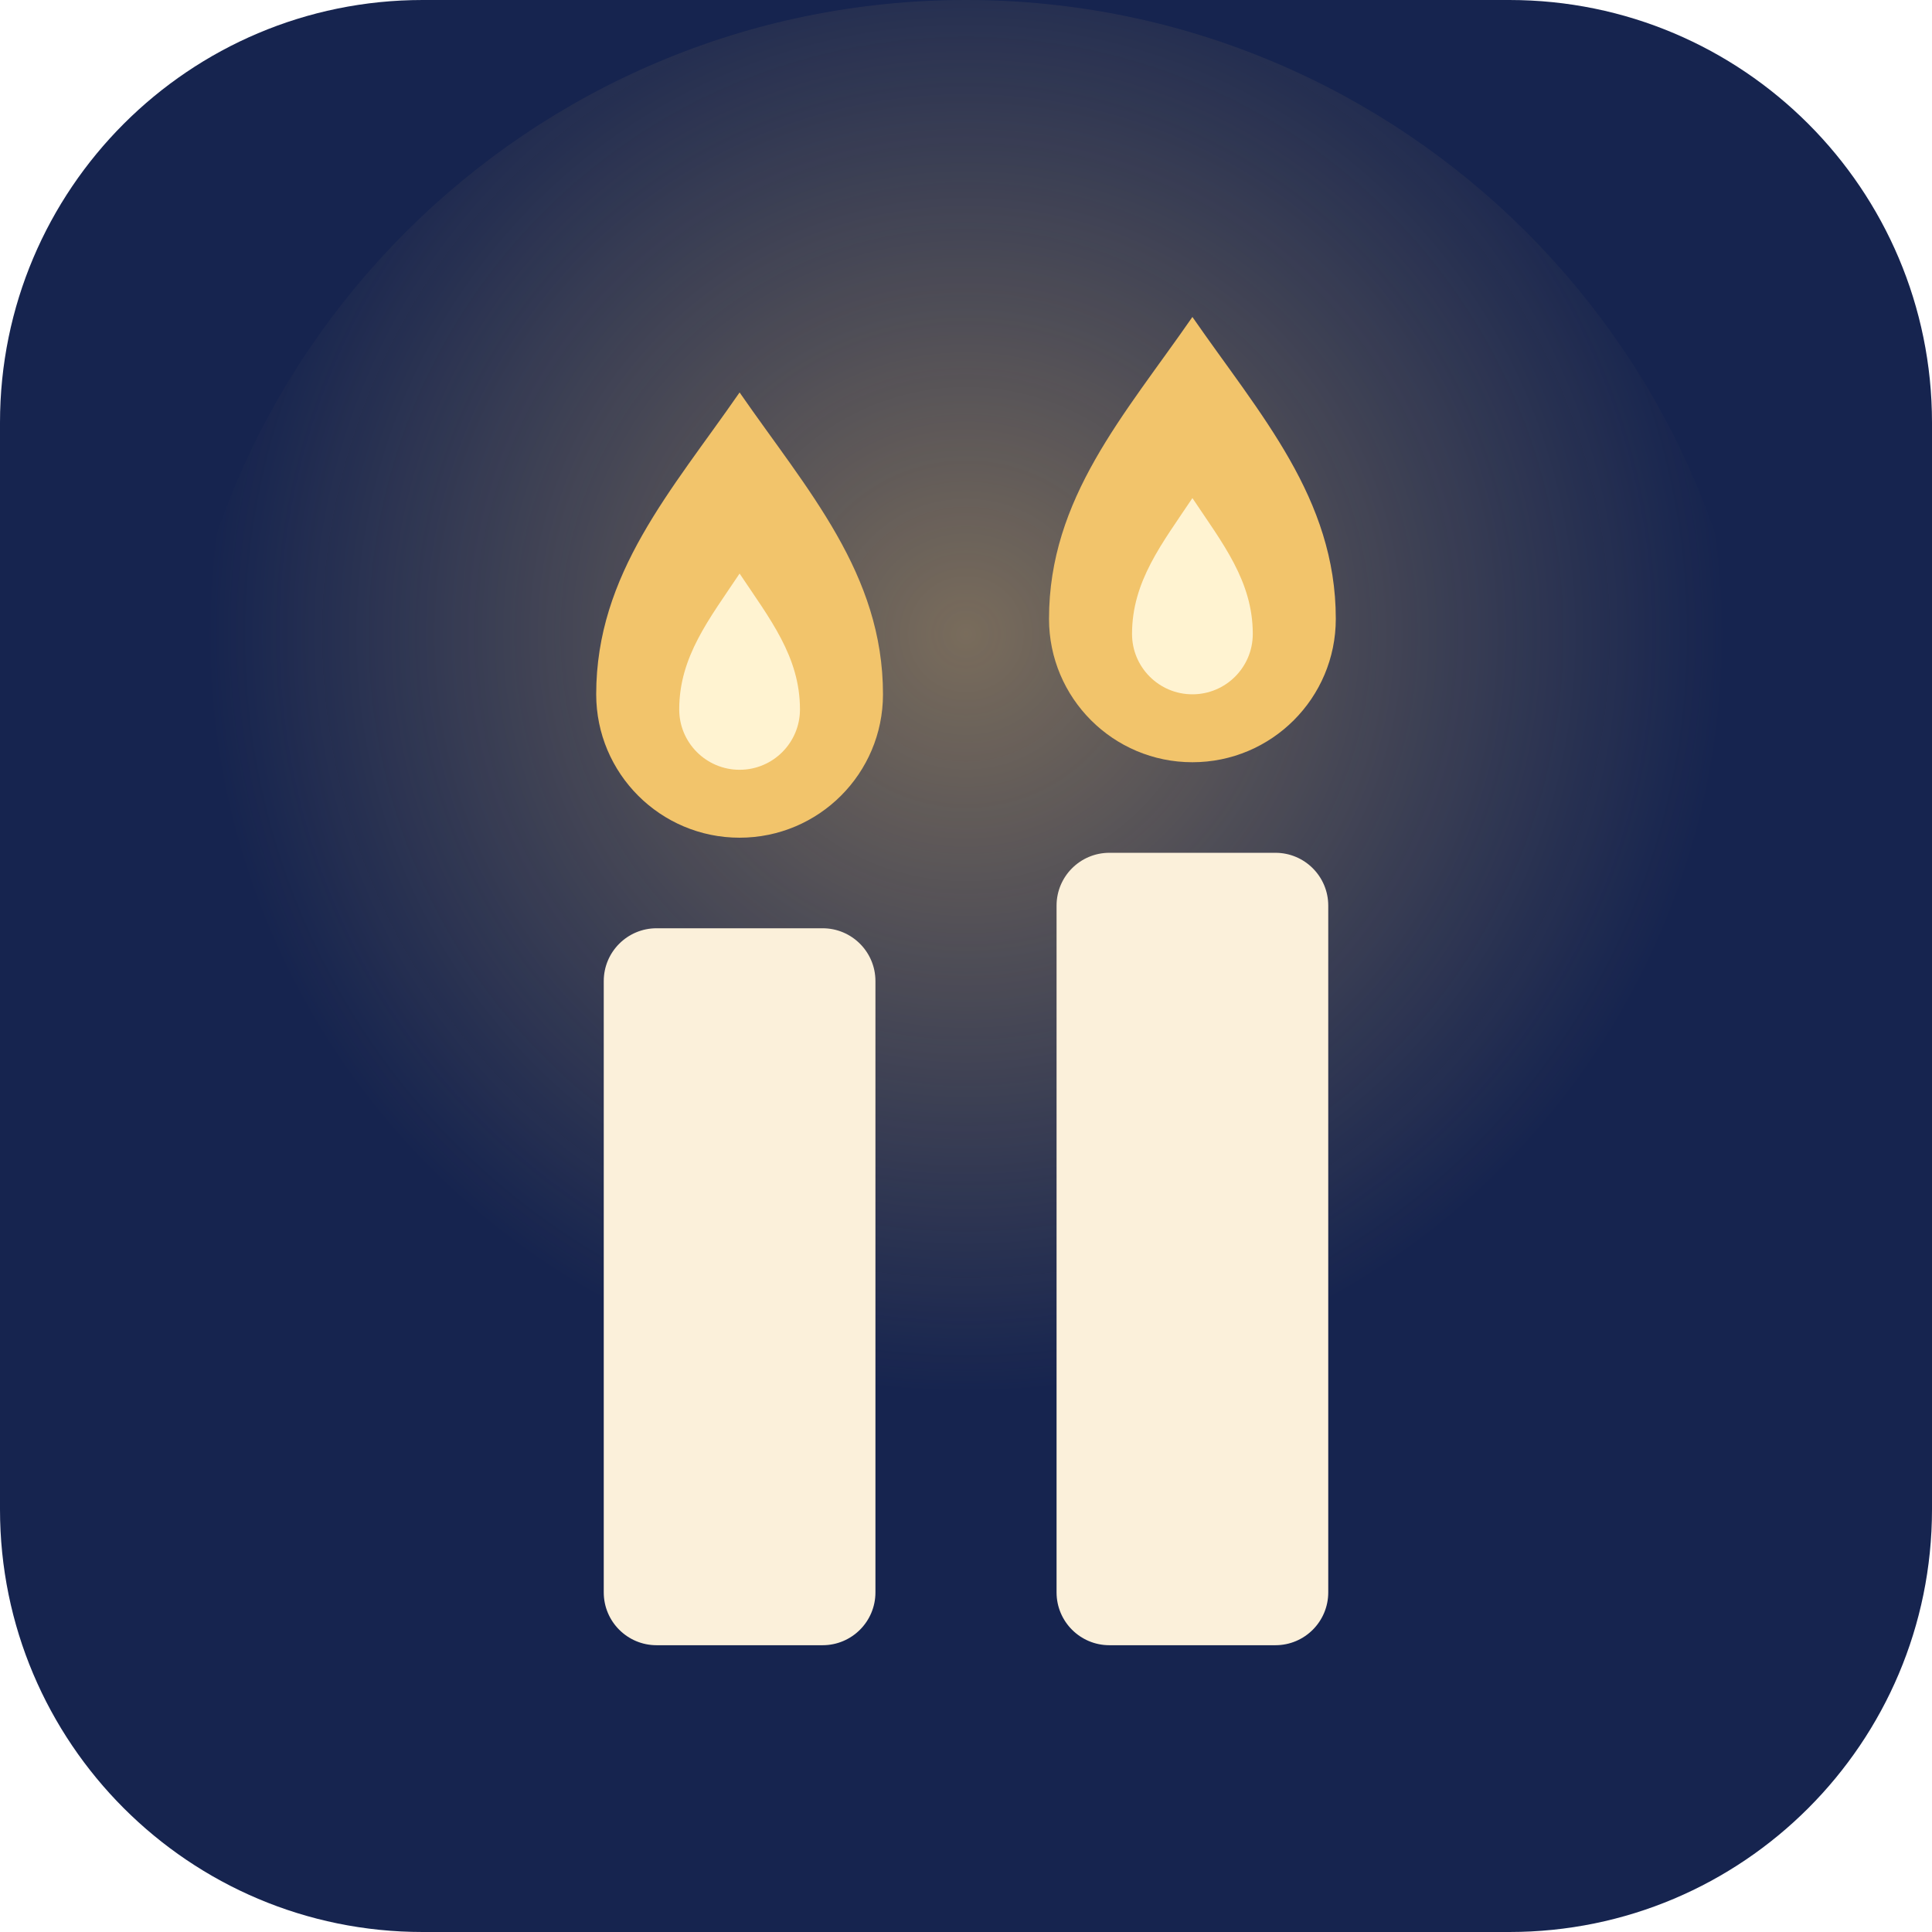
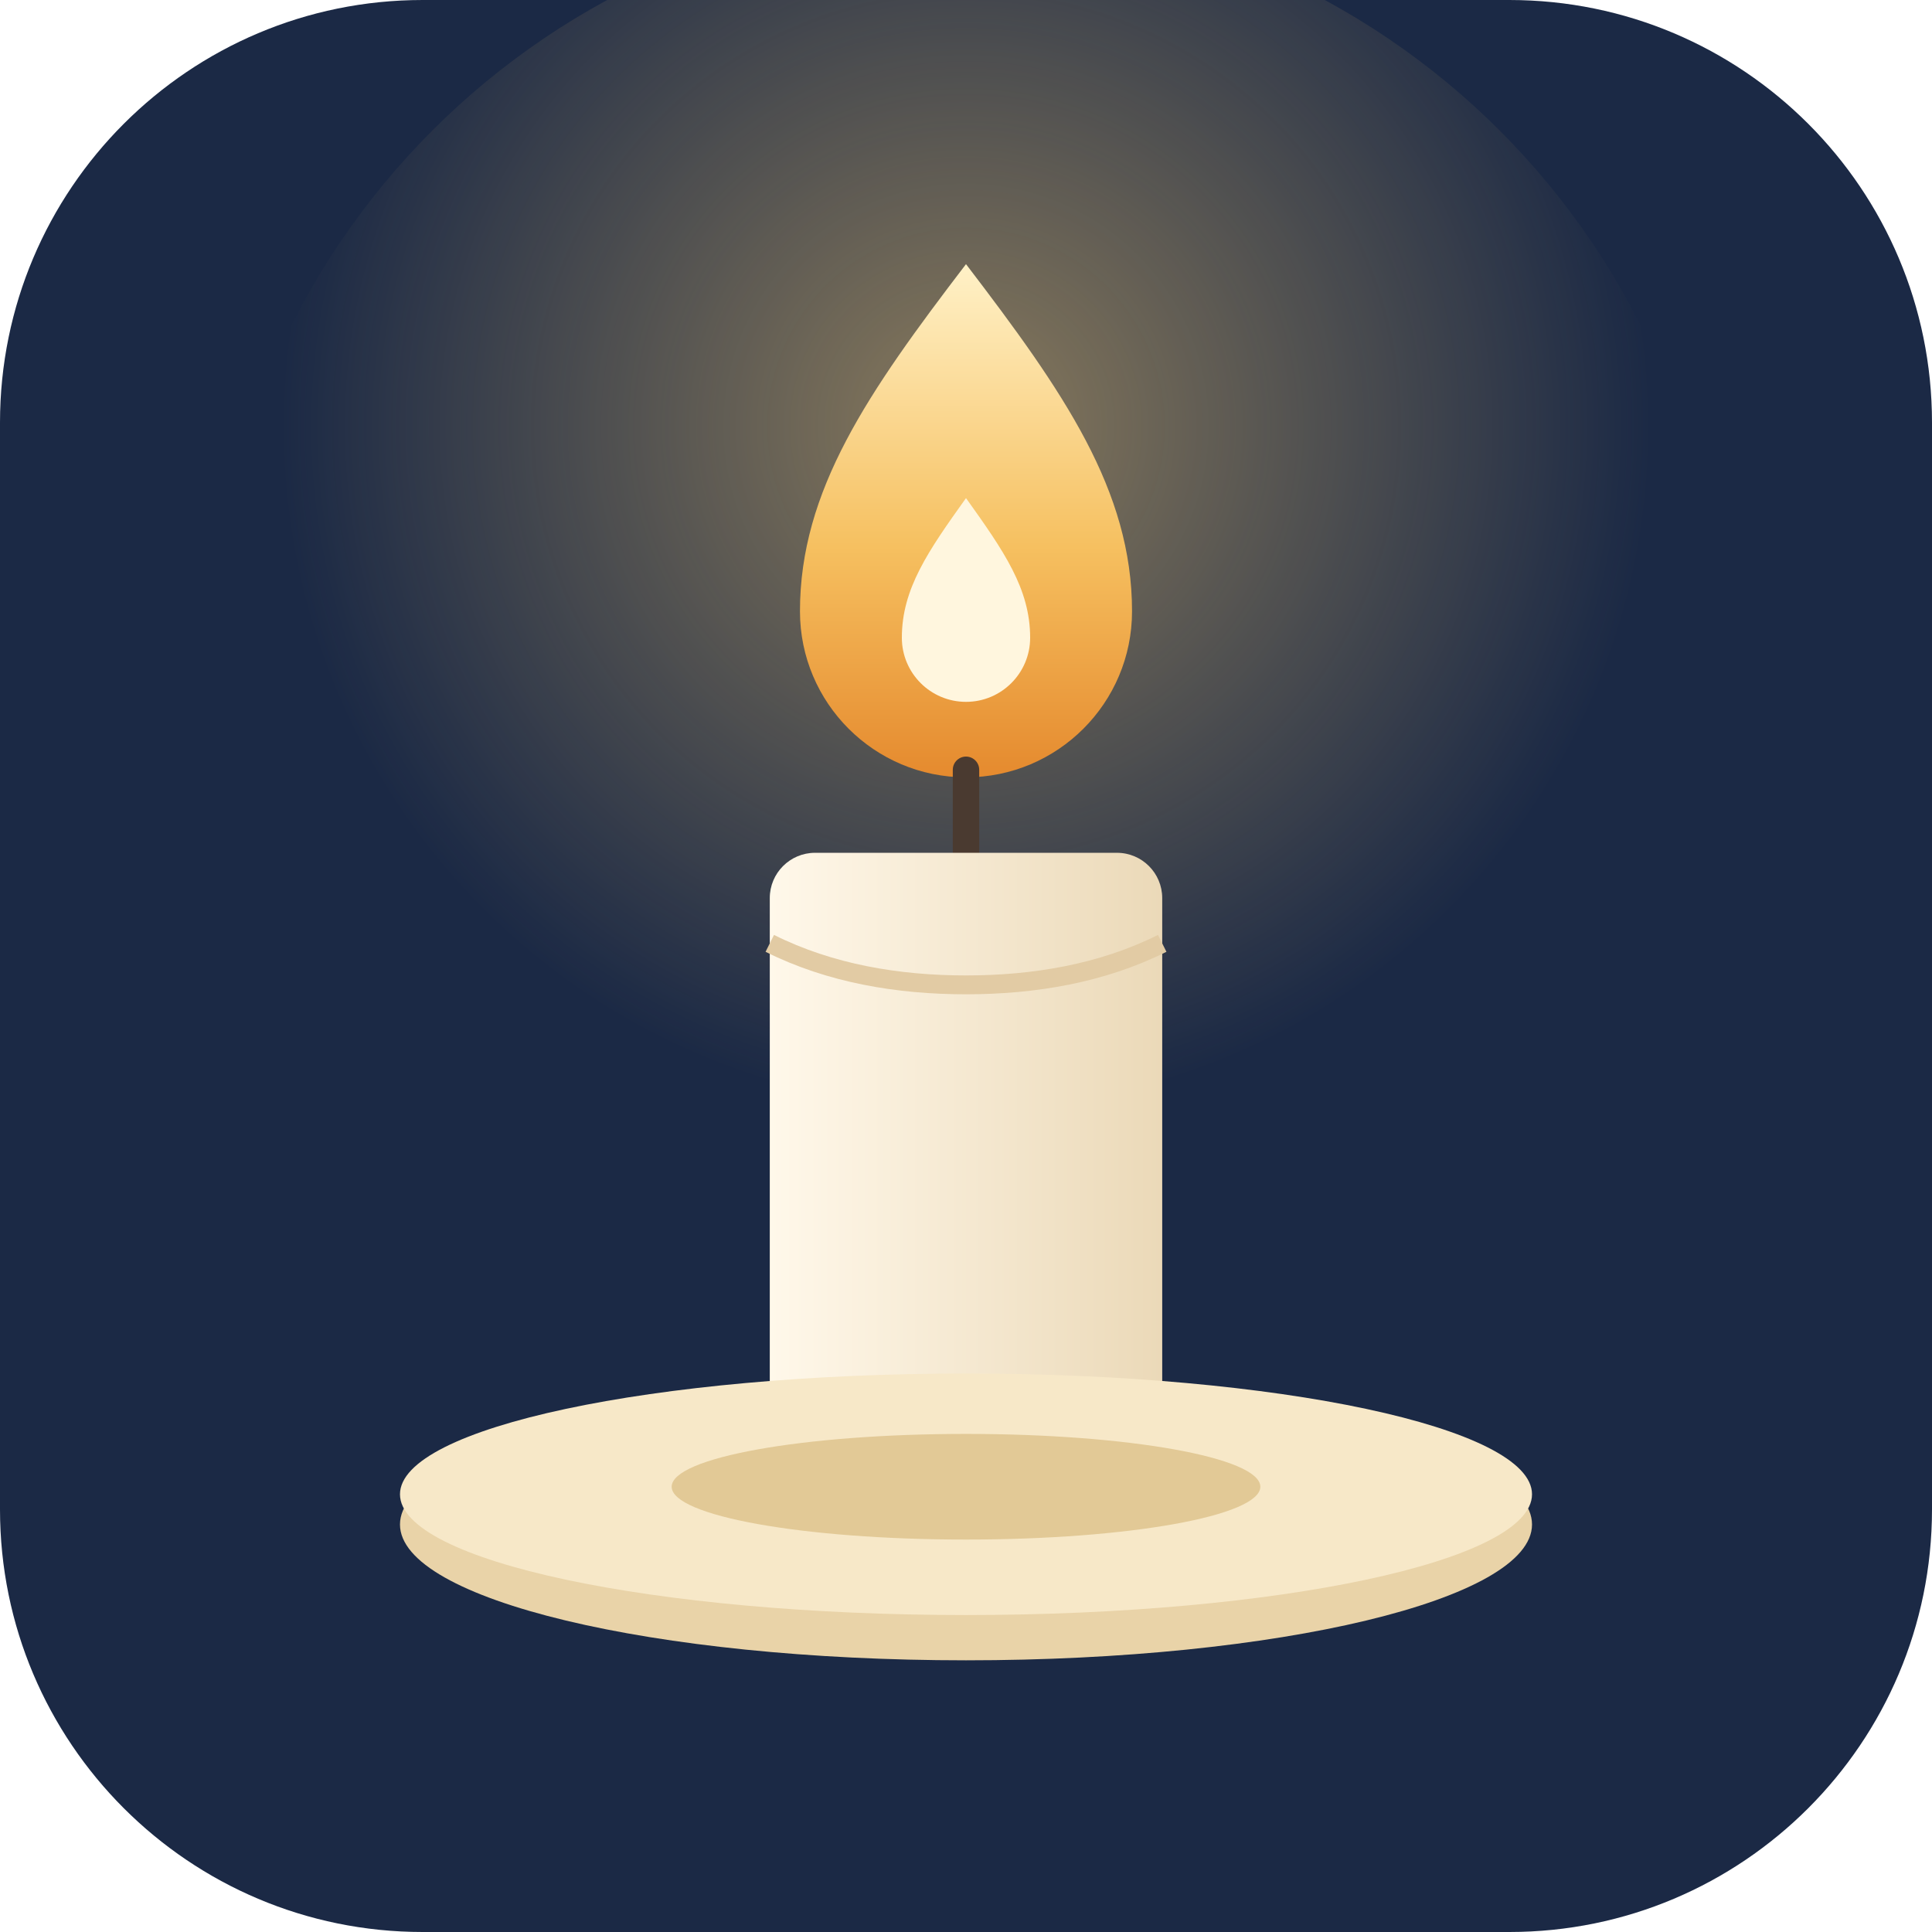
<svg xmlns="http://www.w3.org/2000/svg" viewBox="0 0 512 512">
+   <rect width="512" height="512" rx="112" fill="#1B2945" />
  <defs>
-     <radialGradient id="g" cx="50%" cy="40%" r="48%">
-       <stop offset="0" stop-color="#F2C46B" stop-opacity=".45" />
-       <stop offset="1" stop-color="#F2C46B" stop-opacity="0" />
+     <radialGradient id="cg" cx="50%" cy="34%" r="46%">
+       <stop offset="0" stop-color="#F6CB74" stop-opacity=".5" />
+       <stop offset="1" stop-color="#F6CB74" stop-opacity="0" />
    </radialGradient>
+     <linearGradient id="cf" x1="0" y1="0" x2="0" y2="1">
+       <stop offset="0" stop-color="#FFF1C7" />
+       <stop offset=".55" stop-color="#F6C060" />
+       <stop offset="1" stop-color="#E58A2E" />
+     </linearGradient>
+     <linearGradient id="cb" x1="0" y1="0" x2="1" y2="0">
+       <stop offset="0" stop-color="#FFF8EA" />
+       <stop offset="1" stop-color="#EBD9B8" />
+     </linearGradient>
  </defs>
-   <rect width="512" height="512" rx="112" fill="#16244F" />
-   <circle cx="256" cy="210" r="210" fill="url(#g)" />
-   <path d="M196 104c18 26 38 48 38 80a38 38 0 0 1-76 0c0-32 20-54 38-80z" fill="#F2C46B" />
-   <path d="M196 152c8 12 16 22 16 36a16 16 0 0 1-32 0c0-14 8-24 16-36z" fill="#FFF3D1" />
-   <rect x="160" y="246" width="72" height="190" rx="14" fill="#FBF0DA" />
-   <path d="M316 84c18 26 38 48 38 80a38 38 0 0 1-76 0c0-32 20-54 38-80z" fill="#F2C46B" />
-   <path d="M316 132c8 12 16 22 16 36a16 16 0 0 1-32 0c0-14 8-24 16-36z" fill="#FFF3D1" />
-   <rect x="280" y="226" width="72" height="210" rx="14" fill="#FBF0DA" />
+   <circle cx="256" cy="176" r="200" fill="url(#cg)" />
+   <path d="M256 70c26 34 44 60 44 92a44 44 0 0 1-88 0c0-32 18-58 44-92z" fill="url(#cf)" />
+   <path d="M256 132c10 14 17 24 17 37a17 17 0 0 1-34 0c0-13 7-23 17-37z" fill="#FFF6DE" />
+   <path d="M256 204v22" stroke="#4A3A30" stroke-width="7" stroke-linecap="round" />
+   <rect x="204" y="226" width="104" height="168" rx="12" fill="url(#cb)" />
+   <path d="M204 250c16 8 34 11 52 11s36-3 52-11" fill="none" stroke="#E2CBA4" stroke-width="5" />
+   <ellipse cx="256" cy="404" rx="150" ry="36" fill="#E9D3A8" />
+   <ellipse cx="256" cy="396" rx="150" ry="32" fill="#F7E8C8" />
+   <ellipse cx="256" cy="394" rx="78" ry="14" fill="#E2C996" />
</svg>
